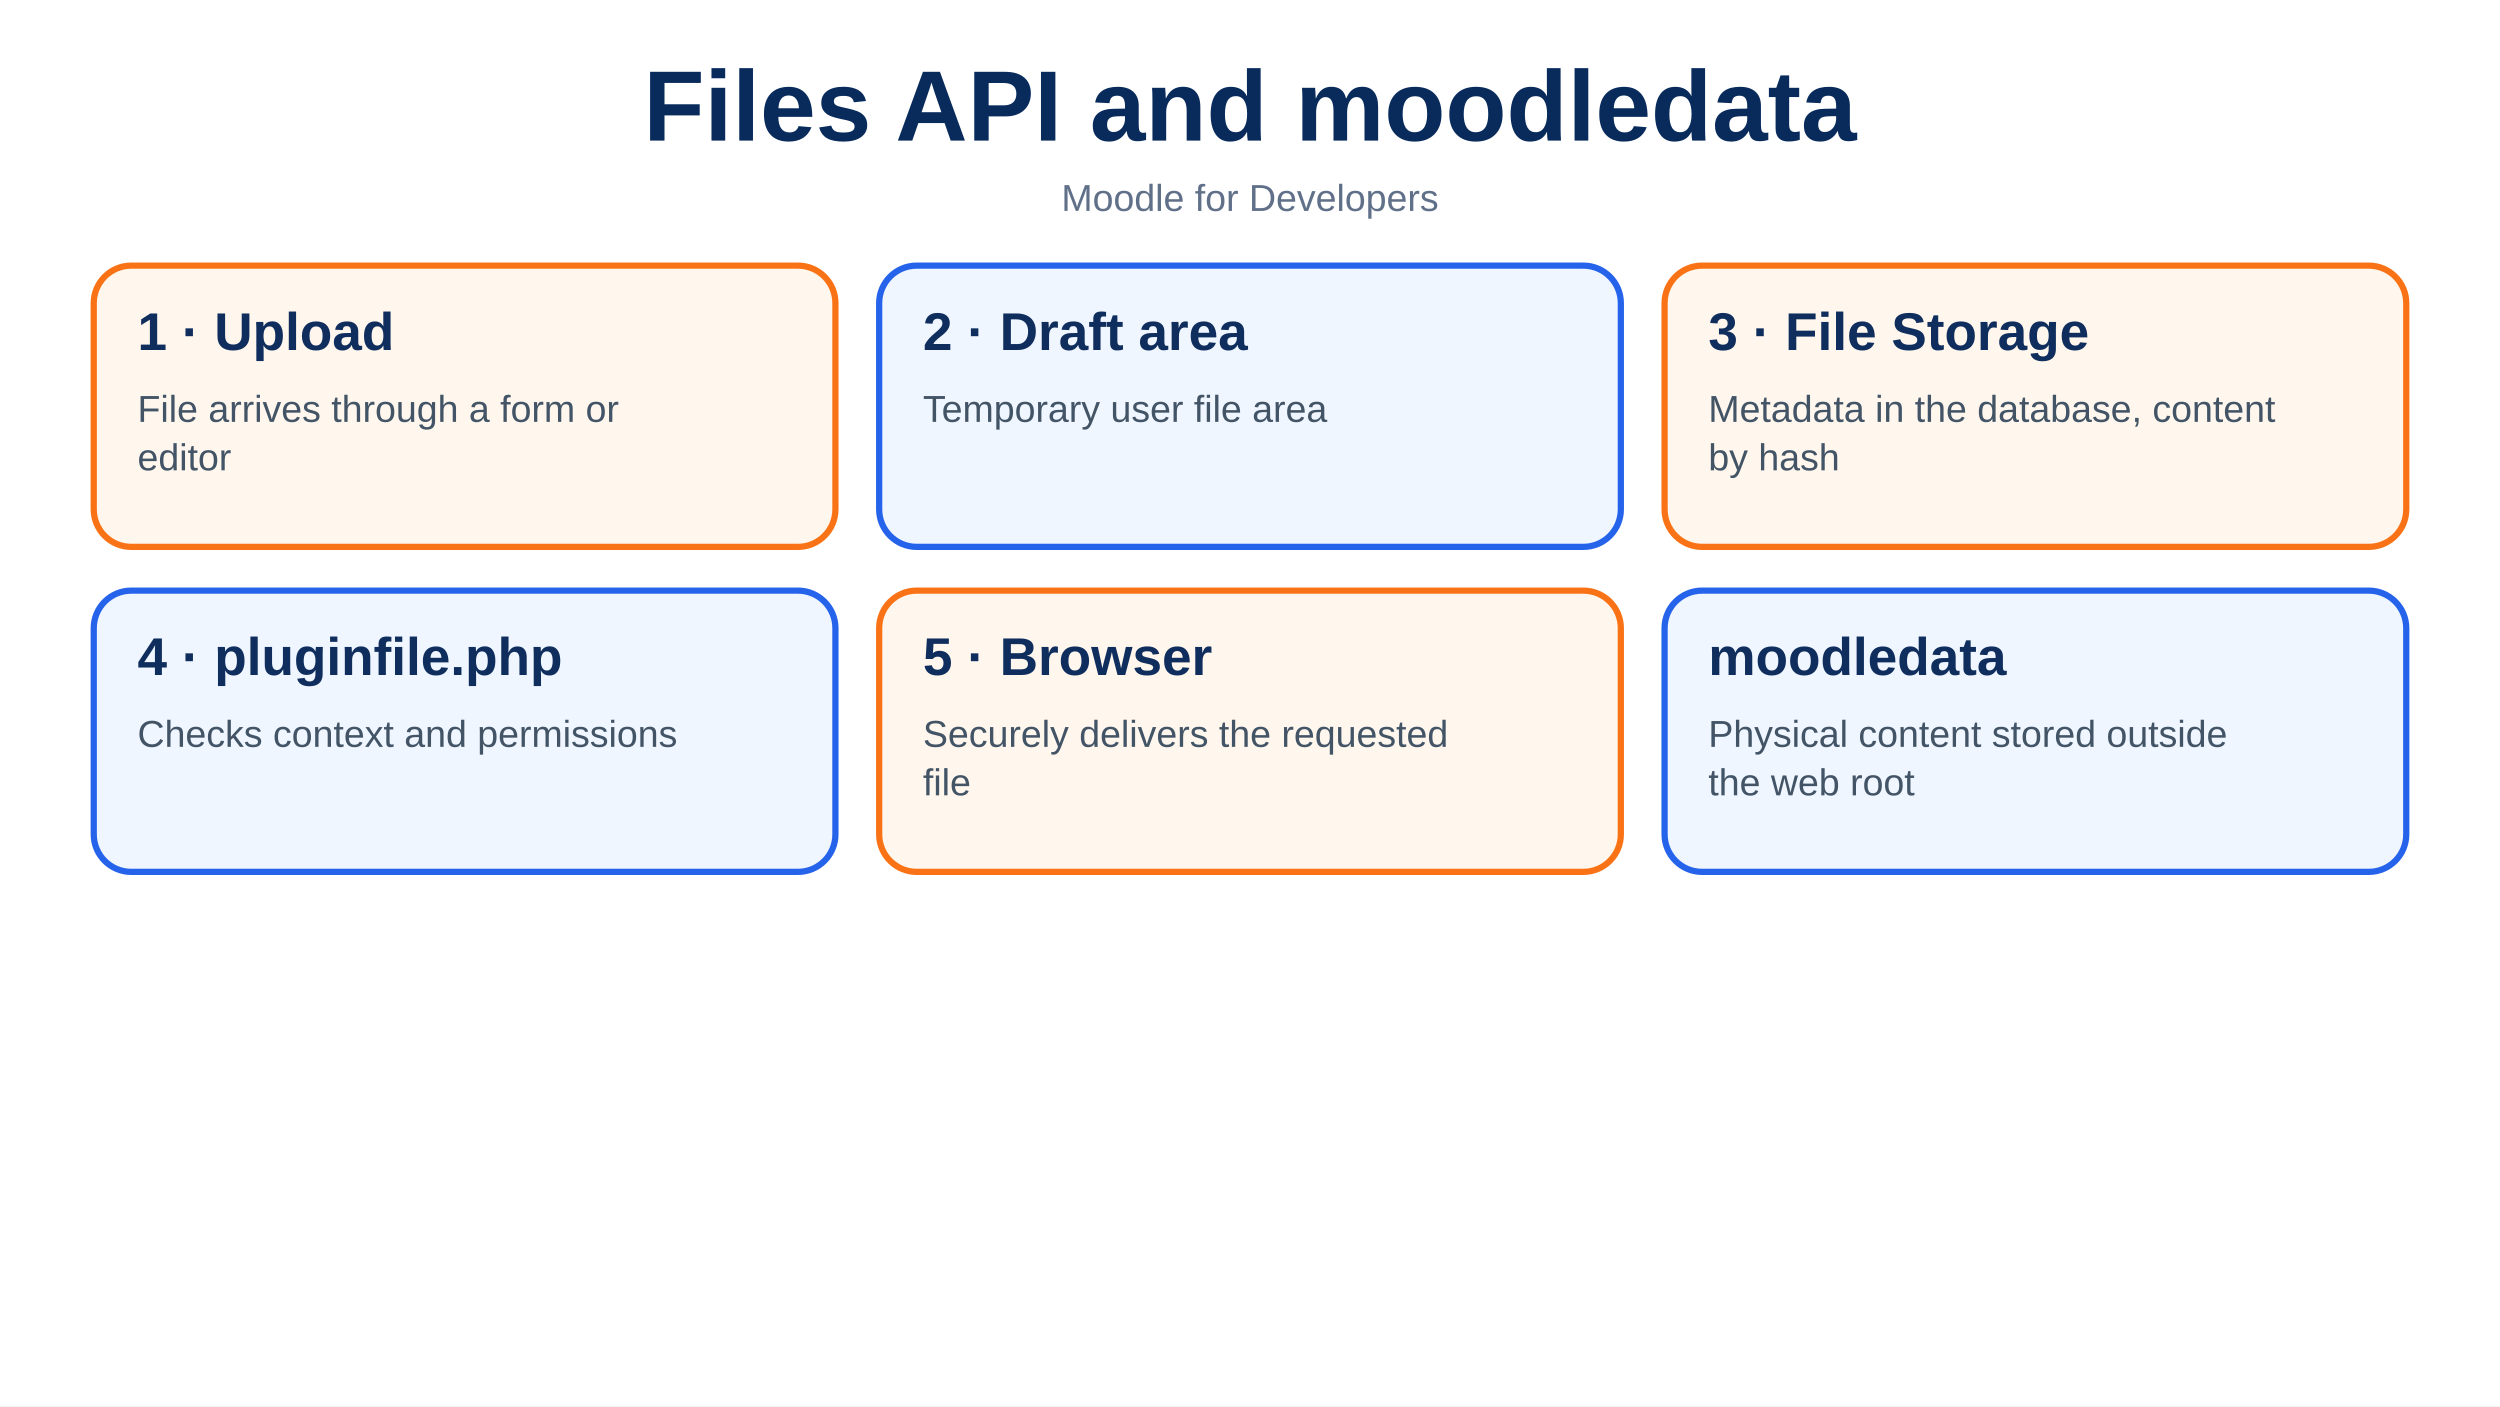
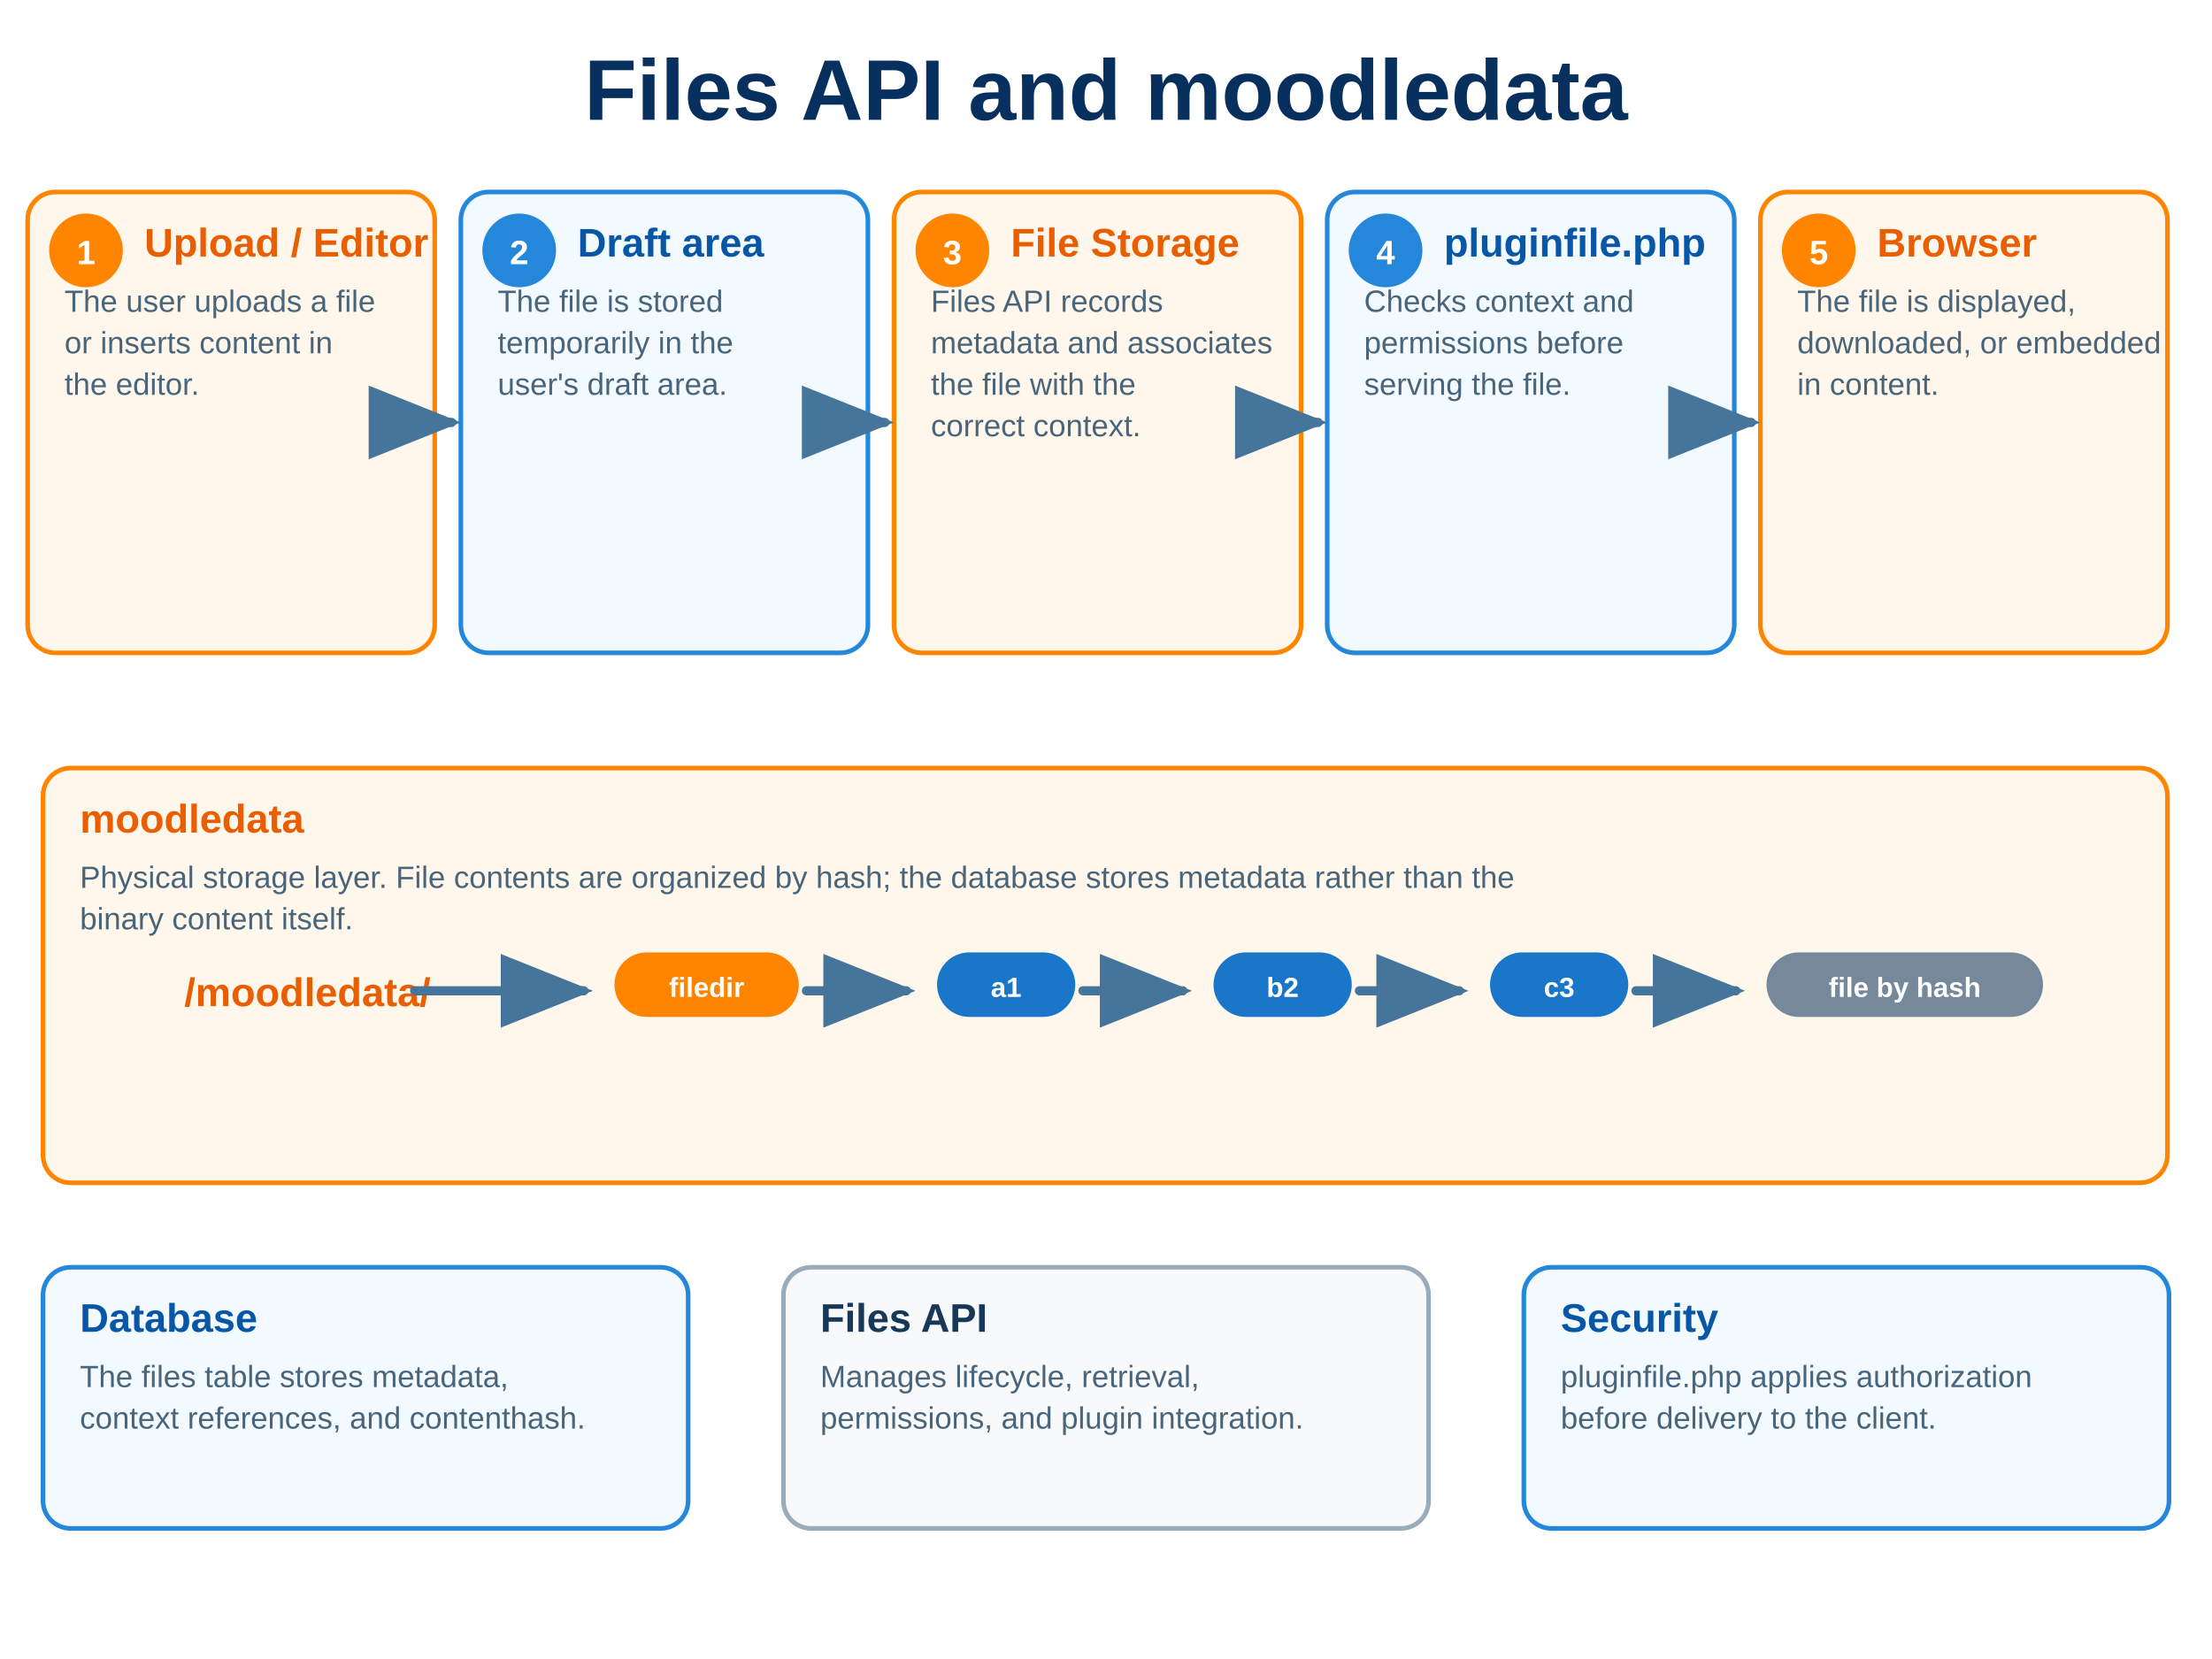
- <svg xmlns="http://www.w3.org/2000/svg" width="1600" height="900" viewBox="0 0 1600 900">
-   <rect width="100%" height="100%" fill="#fff" />
-   <text x="800" y="90" text-anchor="middle" font-family="Arial,sans-serif" font-size="64" font-weight="800" fill="#082b5c">Files API and moodledata</text>
-   <text x="800" y="135" text-anchor="middle" font-family="Arial,sans-serif" font-size="24" fill="#607089">Moodle for Developers</text>
-   <rect x="60" y="170" width="474.667" height="180" rx="24" fill="#fff7ed" stroke="#f97316" stroke-width="4" />
-   <text x="88" y="224" font-family="Arial,sans-serif" font-size="34" font-weight="700" fill="#0f2e5d">1 · Upload</text>
-   <text x="88" y="270" font-family="Arial,sans-serif" font-size="24" fill="#425466">File arrives through a form or</text>
-   <text x="88" y="301" font-family="Arial,sans-serif" font-size="24" fill="#425466">editor</text>
-   <rect x="562.667" y="170" width="474.667" height="180" rx="24" fill="#eff6ff" stroke="#2563eb" stroke-width="4" />
-   <text x="590.667" y="224" font-family="Arial,sans-serif" font-size="34" font-weight="700" fill="#0f2e5d">2 · Draft area</text>
-   <text x="590.667" y="270" font-family="Arial,sans-serif" font-size="24" fill="#425466">Temporary user file area</text>
-   <rect x="1065.333" y="170" width="474.667" height="180" rx="24" fill="#fff7ed" stroke="#f97316" stroke-width="4" />
-   <text x="1093.333" y="224" font-family="Arial,sans-serif" font-size="34" font-weight="700" fill="#0f2e5d">3 · File Storage</text>
-   <text x="1093.333" y="270" font-family="Arial,sans-serif" font-size="24" fill="#425466">Metadata in the database, content</text>
-   <text x="1093.333" y="301" font-family="Arial,sans-serif" font-size="24" fill="#425466">by hash</text>
-   <rect x="60" y="378" width="474.667" height="180" rx="24" fill="#eff6ff" stroke="#2563eb" stroke-width="4" />
-   <text x="88" y="432" font-family="Arial,sans-serif" font-size="34" font-weight="700" fill="#0f2e5d">4 · pluginfile.php</text>
-   <text x="88" y="478" font-family="Arial,sans-serif" font-size="24" fill="#425466">Checks context and permissions</text>
-   <rect x="562.667" y="378" width="474.667" height="180" rx="24" fill="#fff7ed" stroke="#f97316" stroke-width="4" />
-   <text x="590.667" y="432" font-family="Arial,sans-serif" font-size="34" font-weight="700" fill="#0f2e5d">5 · Browser</text>
-   <text x="590.667" y="478" font-family="Arial,sans-serif" font-size="24" fill="#425466">Securely delivers the requested</text>
-   <text x="590.667" y="509" font-family="Arial,sans-serif" font-size="24" fill="#425466">file</text>
-   <rect x="1065.333" y="378" width="474.667" height="180" rx="24" fill="#eff6ff" stroke="#2563eb" stroke-width="4" />
-   <text x="1093.333" y="432" font-family="Arial,sans-serif" font-size="34" font-weight="700" fill="#0f2e5d">moodledata</text>
-   <text x="1093.333" y="478" font-family="Arial,sans-serif" font-size="24" fill="#425466">Physical content stored outside</text>
-   <text x="1093.333" y="509" font-family="Arial,sans-serif" font-size="24" fill="#425466">the web root</text>
+ <svg xmlns="http://www.w3.org/2000/svg" width="1440" height="1080" viewBox="0 0 1440 1080">
+   <defs>
+     <marker id="arrow" markerWidth="12" markerHeight="12" refX="9" refY="4" orient="auto" markerUnits="strokeWidth">
+       <path d="M0,0 L0,8 L10,4 z" fill="context-stroke" />
+     </marker>
+     <linearGradient id="core" x1="0" y1="0" x2="1" y2="1">
+       <stop offset="0" stop-color="#fff8ee" />
+       <stop offset="1" stop-color="#ffe4bd" />
+     </linearGradient>
+   </defs>
+   <rect width="1440" height="1080" fill="#fff" />
+   <text x="720" y="78" font-family="Arial,Helvetica,sans-serif" font-size="56" font-weight="800" fill="#07305f" text-anchor="middle">Files API and moodledata</text>
+   <g>
+     <rect x="18" y="125" width="265" height="300" rx="18" fill="#fff7ec" stroke="#ff8500" stroke-width="3" />
+     <circle cx="56" cy="163" r="24" fill="#ff8500" />
+     <text x="56" y="172" font-family="Arial,Helvetica,sans-serif" font-size="22" font-weight="700" fill="#fff" text-anchor="middle">1</text>
+     <text x="94" y="167" font-family="Arial,Helvetica,sans-serif" font-size="26" font-weight="700" fill="#e85e00" text-anchor="start">Upload / Editor</text>
+     <text x="42" y="203" font-family="Arial,Helvetica,sans-serif" font-size="20" font-weight="400" fill="#49657b" text-anchor="start">The user uploads a file</text>
+     <text x="42" y="230" font-family="Arial,Helvetica,sans-serif" font-size="20" font-weight="400" fill="#49657b" text-anchor="start">or inserts content in</text>
+     <text x="42" y="257" font-family="Arial,Helvetica,sans-serif" font-size="20" font-weight="400" fill="#49657b" text-anchor="start">the editor.</text>
+   </g>
+   <g>
+     <rect x="300" y="125" width="265" height="300" rx="18" fill="#f2f9ff" stroke="#2587d9" stroke-width="3" />
+     <circle cx="338" cy="163" r="24" fill="#2587d9" />
+     <text x="338" y="172" font-family="Arial,Helvetica,sans-serif" font-size="22" font-weight="700" fill="#fff" text-anchor="middle">2</text>
+     <text x="376" y="167" font-family="Arial,Helvetica,sans-serif" font-size="26" font-weight="700" fill="#0757a6" text-anchor="start">Draft area</text>
+     <text x="324" y="203" font-family="Arial,Helvetica,sans-serif" font-size="20" font-weight="400" fill="#49657b" text-anchor="start">The file is stored</text>
+     <text x="324" y="230" font-family="Arial,Helvetica,sans-serif" font-size="20" font-weight="400" fill="#49657b" text-anchor="start">temporarily in the</text>
+     <text x="324" y="257" font-family="Arial,Helvetica,sans-serif" font-size="20" font-weight="400" fill="#49657b" text-anchor="start">user's draft area.</text>
+   </g>
+   <g>
+     <rect x="582" y="125" width="265" height="300" rx="18" fill="#fff7ec" stroke="#ff8500" stroke-width="3" />
+     <circle cx="620" cy="163" r="24" fill="#ff8500" />
+     <text x="620" y="172" font-family="Arial,Helvetica,sans-serif" font-size="22" font-weight="700" fill="#fff" text-anchor="middle">3</text>
+     <text x="658" y="167" font-family="Arial,Helvetica,sans-serif" font-size="26" font-weight="700" fill="#e85e00" text-anchor="start">File Storage</text>
+     <text x="606" y="203" font-family="Arial,Helvetica,sans-serif" font-size="20" font-weight="400" fill="#49657b" text-anchor="start">Files API records</text>
+     <text x="606" y="230" font-family="Arial,Helvetica,sans-serif" font-size="20" font-weight="400" fill="#49657b" text-anchor="start">metadata and associates</text>
+     <text x="606" y="257" font-family="Arial,Helvetica,sans-serif" font-size="20" font-weight="400" fill="#49657b" text-anchor="start">the file with the</text>
+     <text x="606" y="284" font-family="Arial,Helvetica,sans-serif" font-size="20" font-weight="400" fill="#49657b" text-anchor="start">correct context.</text>
+   </g>
+   <g>
+     <rect x="864" y="125" width="265" height="300" rx="18" fill="#f2f9ff" stroke="#2587d9" stroke-width="3" />
+     <circle cx="902" cy="163" r="24" fill="#2587d9" />
+     <text x="902" y="172" font-family="Arial,Helvetica,sans-serif" font-size="22" font-weight="700" fill="#fff" text-anchor="middle">4</text>
+     <text x="940" y="167" font-family="Arial,Helvetica,sans-serif" font-size="26" font-weight="700" fill="#0757a6" text-anchor="start">pluginfile.php</text>
+     <text x="888" y="203" font-family="Arial,Helvetica,sans-serif" font-size="20" font-weight="400" fill="#49657b" text-anchor="start">Checks context and</text>
+     <text x="888" y="230" font-family="Arial,Helvetica,sans-serif" font-size="20" font-weight="400" fill="#49657b" text-anchor="start">permissions before</text>
+     <text x="888" y="257" font-family="Arial,Helvetica,sans-serif" font-size="20" font-weight="400" fill="#49657b" text-anchor="start">serving the file.</text>
+   </g>
+   <g>
+     <rect x="1146" y="125" width="265" height="300" rx="18" fill="#fff7ec" stroke="#ff8500" stroke-width="3" />
+     <circle cx="1184" cy="163" r="24" fill="#ff8500" />
+     <text x="1184" y="172" font-family="Arial,Helvetica,sans-serif" font-size="22" font-weight="700" fill="#fff" text-anchor="middle">5</text>
+     <text x="1222" y="167" font-family="Arial,Helvetica,sans-serif" font-size="26" font-weight="700" fill="#e85e00" text-anchor="start">Browser</text>
+     <text x="1170" y="203" font-family="Arial,Helvetica,sans-serif" font-size="20" font-weight="400" fill="#49657b" text-anchor="start">The file is displayed,</text>
+     <text x="1170" y="230" font-family="Arial,Helvetica,sans-serif" font-size="20" font-weight="400" fill="#49657b" text-anchor="start">downloaded, or embedded</text>
+     <text x="1170" y="257" font-family="Arial,Helvetica,sans-serif" font-size="20" font-weight="400" fill="#49657b" text-anchor="start">in content.</text>
+   </g>
+   <path d="M 283 275 L 294 275" fill="none" stroke="#46759b" stroke-width="6" stroke-linecap="round" marker-end="url(#arrow)" />
+   <path d="M 565 275 L 576 275" fill="none" stroke="#46759b" stroke-width="6" stroke-linecap="round" marker-end="url(#arrow)" />
+   <path d="M 847 275 L 858 275" fill="none" stroke="#46759b" stroke-width="6" stroke-linecap="round" marker-end="url(#arrow)" />
+   <path d="M 1129 275 L 1140 275" fill="none" stroke="#46759b" stroke-width="6" stroke-linecap="round" marker-end="url(#arrow)" />
+   <g>
+     <rect x="28" y="500" width="1383" height="270" rx="18" fill="#fff7ec" stroke="#ff8500" stroke-width="3" />
+     <text x="52" y="542" font-family="Arial,Helvetica,sans-serif" font-size="26" font-weight="700" fill="#e85e00" text-anchor="start">moodledata</text>
+     <text x="52" y="578" font-family="Arial,Helvetica,sans-serif" font-size="20" font-weight="400" fill="#49657b" text-anchor="start">Physical storage layer. File contents are organized by hash; the database stores metadata rather than the</text>
+     <text x="52" y="605" font-family="Arial,Helvetica,sans-serif" font-size="20" font-weight="400" fill="#49657b" text-anchor="start">binary content itself.</text>
+   </g>
+   <text x="120" y="655" font-family="Arial,Helvetica,sans-serif" font-size="26" font-weight="700" fill="#e85e00" text-anchor="start">/moodledata/</text>
+   <path d="M 270 645 L 380 645" fill="none" stroke="#46759b" stroke-width="6" stroke-linecap="round" marker-end="url(#arrow)" />
+   <rect x="400" y="620" width="120" height="42" rx="21" fill="#ff8500" />
+   <text x="460" y="649" font-family="Arial,Helvetica,sans-serif" font-size="18" font-weight="700" fill="#fff" text-anchor="middle">filedir</text>
+   <path d="M 525 645 L 590 645" fill="none" stroke="#46759b" stroke-width="6" stroke-linecap="round" marker-end="url(#arrow)" />
+   <rect x="610" y="620" width="90" height="42" rx="21" fill="#1976c9" />
+   <text x="655" y="649" font-family="Arial,Helvetica,sans-serif" font-size="18" font-weight="700" fill="#fff" text-anchor="middle">a1</text>
+   <path d="M 705 645 L 770 645" fill="none" stroke="#46759b" stroke-width="6" stroke-linecap="round" marker-end="url(#arrow)" />
+   <rect x="790" y="620" width="90" height="42" rx="21" fill="#1976c9" />
+   <text x="835" y="649" font-family="Arial,Helvetica,sans-serif" font-size="18" font-weight="700" fill="#fff" text-anchor="middle">b2</text>
+   <path d="M 885 645 L 950 645" fill="none" stroke="#46759b" stroke-width="6" stroke-linecap="round" marker-end="url(#arrow)" />
+   <rect x="970" y="620" width="90" height="42" rx="21" fill="#1976c9" />
+   <text x="1015" y="649" font-family="Arial,Helvetica,sans-serif" font-size="18" font-weight="700" fill="#fff" text-anchor="middle">c3</text>
+   <path d="M 1065 645 L 1130 645" fill="none" stroke="#46759b" stroke-width="6" stroke-linecap="round" marker-end="url(#arrow)" />
+   <rect x="1150" y="620" width="180" height="42" rx="21" fill="#75899a" />
+   <text x="1240" y="649" font-family="Arial,Helvetica,sans-serif" font-size="18" font-weight="700" fill="#fff" text-anchor="middle">file by hash</text>
+   <g>
+     <rect x="28" y="825" width="420" height="170" rx="18" fill="#f2f9ff" stroke="#2587d9" stroke-width="3" />
+     <text x="52" y="867" font-family="Arial,Helvetica,sans-serif" font-size="26" font-weight="700" fill="#0757a6" text-anchor="start">Database</text>
+     <text x="52" y="903" font-family="Arial,Helvetica,sans-serif" font-size="20" font-weight="400" fill="#49657b" text-anchor="start">The files table stores metadata,</text>
+     <text x="52" y="930" font-family="Arial,Helvetica,sans-serif" font-size="20" font-weight="400" fill="#49657b" text-anchor="start">context references, and contenthash.</text>
+   </g>
+   <g>
+     <rect x="510" y="825" width="420" height="170" rx="18" fill="#f7f9fb" stroke="#9aabba" stroke-width="3" />
+     <text x="534" y="867" font-family="Arial,Helvetica,sans-serif" font-size="26" font-weight="700" fill="#173858" text-anchor="start">Files API</text>
+     <text x="534" y="903" font-family="Arial,Helvetica,sans-serif" font-size="20" font-weight="400" fill="#49657b" text-anchor="start">Manages lifecycle, retrieval,</text>
+     <text x="534" y="930" font-family="Arial,Helvetica,sans-serif" font-size="20" font-weight="400" fill="#49657b" text-anchor="start">permissions, and plugin integration.</text>
+   </g>
+   <g>
+     <rect x="992" y="825" width="420" height="170" rx="18" fill="#f2f9ff" stroke="#2587d9" stroke-width="3" />
+     <text x="1016" y="867" font-family="Arial,Helvetica,sans-serif" font-size="26" font-weight="700" fill="#0757a6" text-anchor="start">Security</text>
+     <text x="1016" y="903" font-family="Arial,Helvetica,sans-serif" font-size="20" font-weight="400" fill="#49657b" text-anchor="start">pluginfile.php applies authorization</text>
+     <text x="1016" y="930" font-family="Arial,Helvetica,sans-serif" font-size="20" font-weight="400" fill="#49657b" text-anchor="start">before delivery to the client.</text>
+   </g>
</svg>
